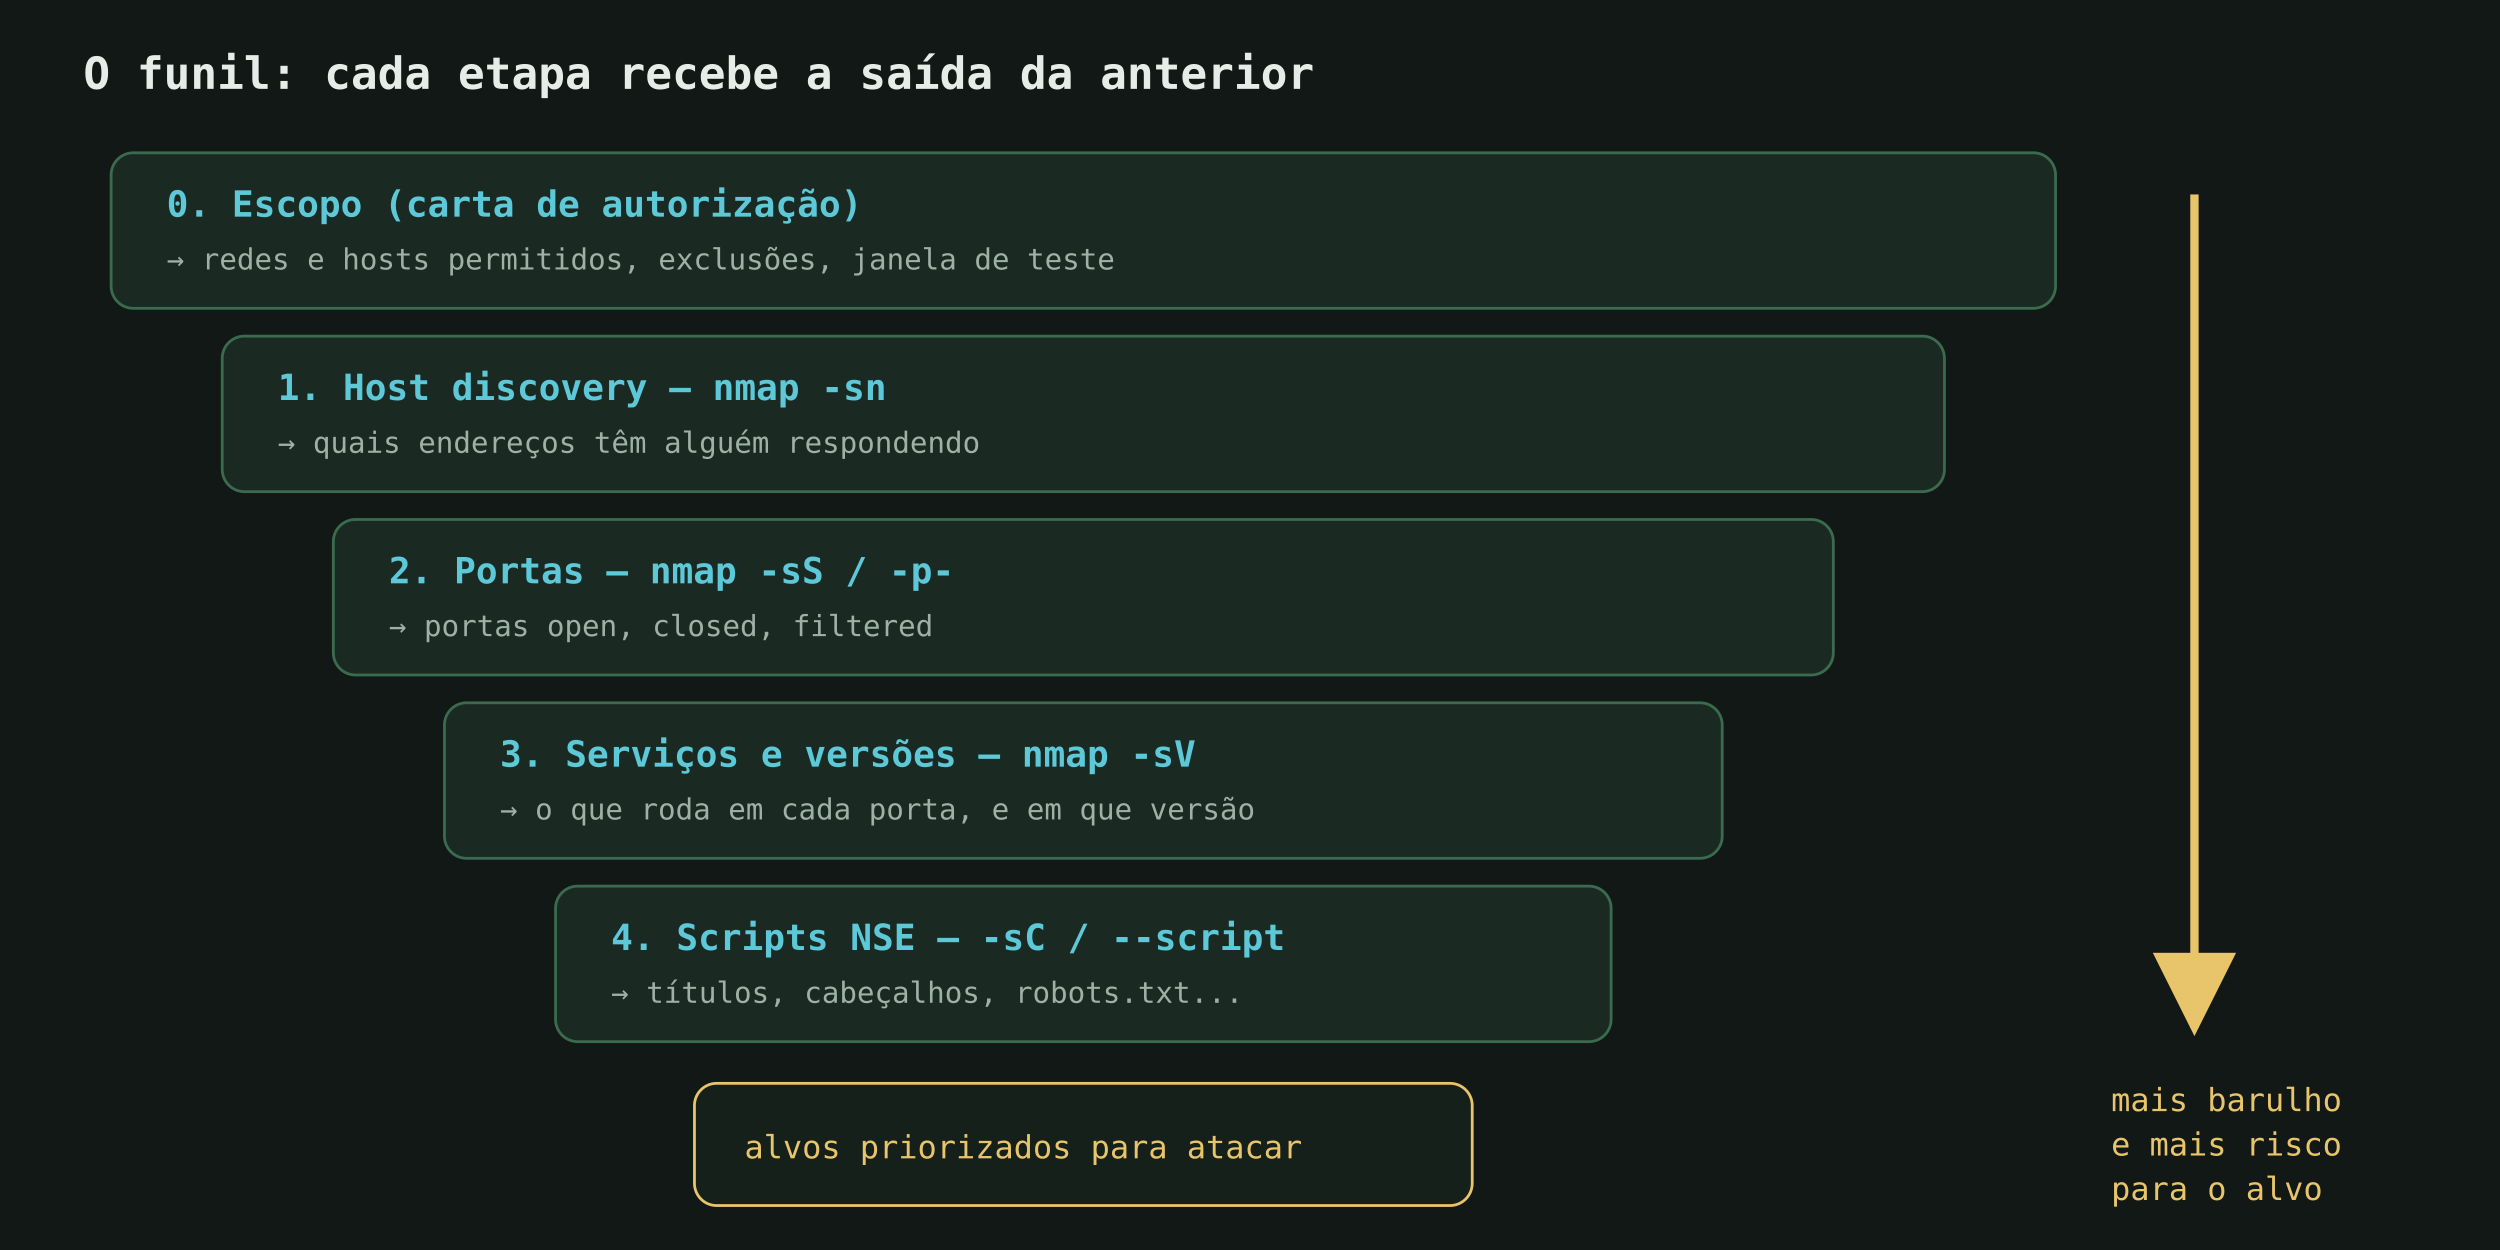
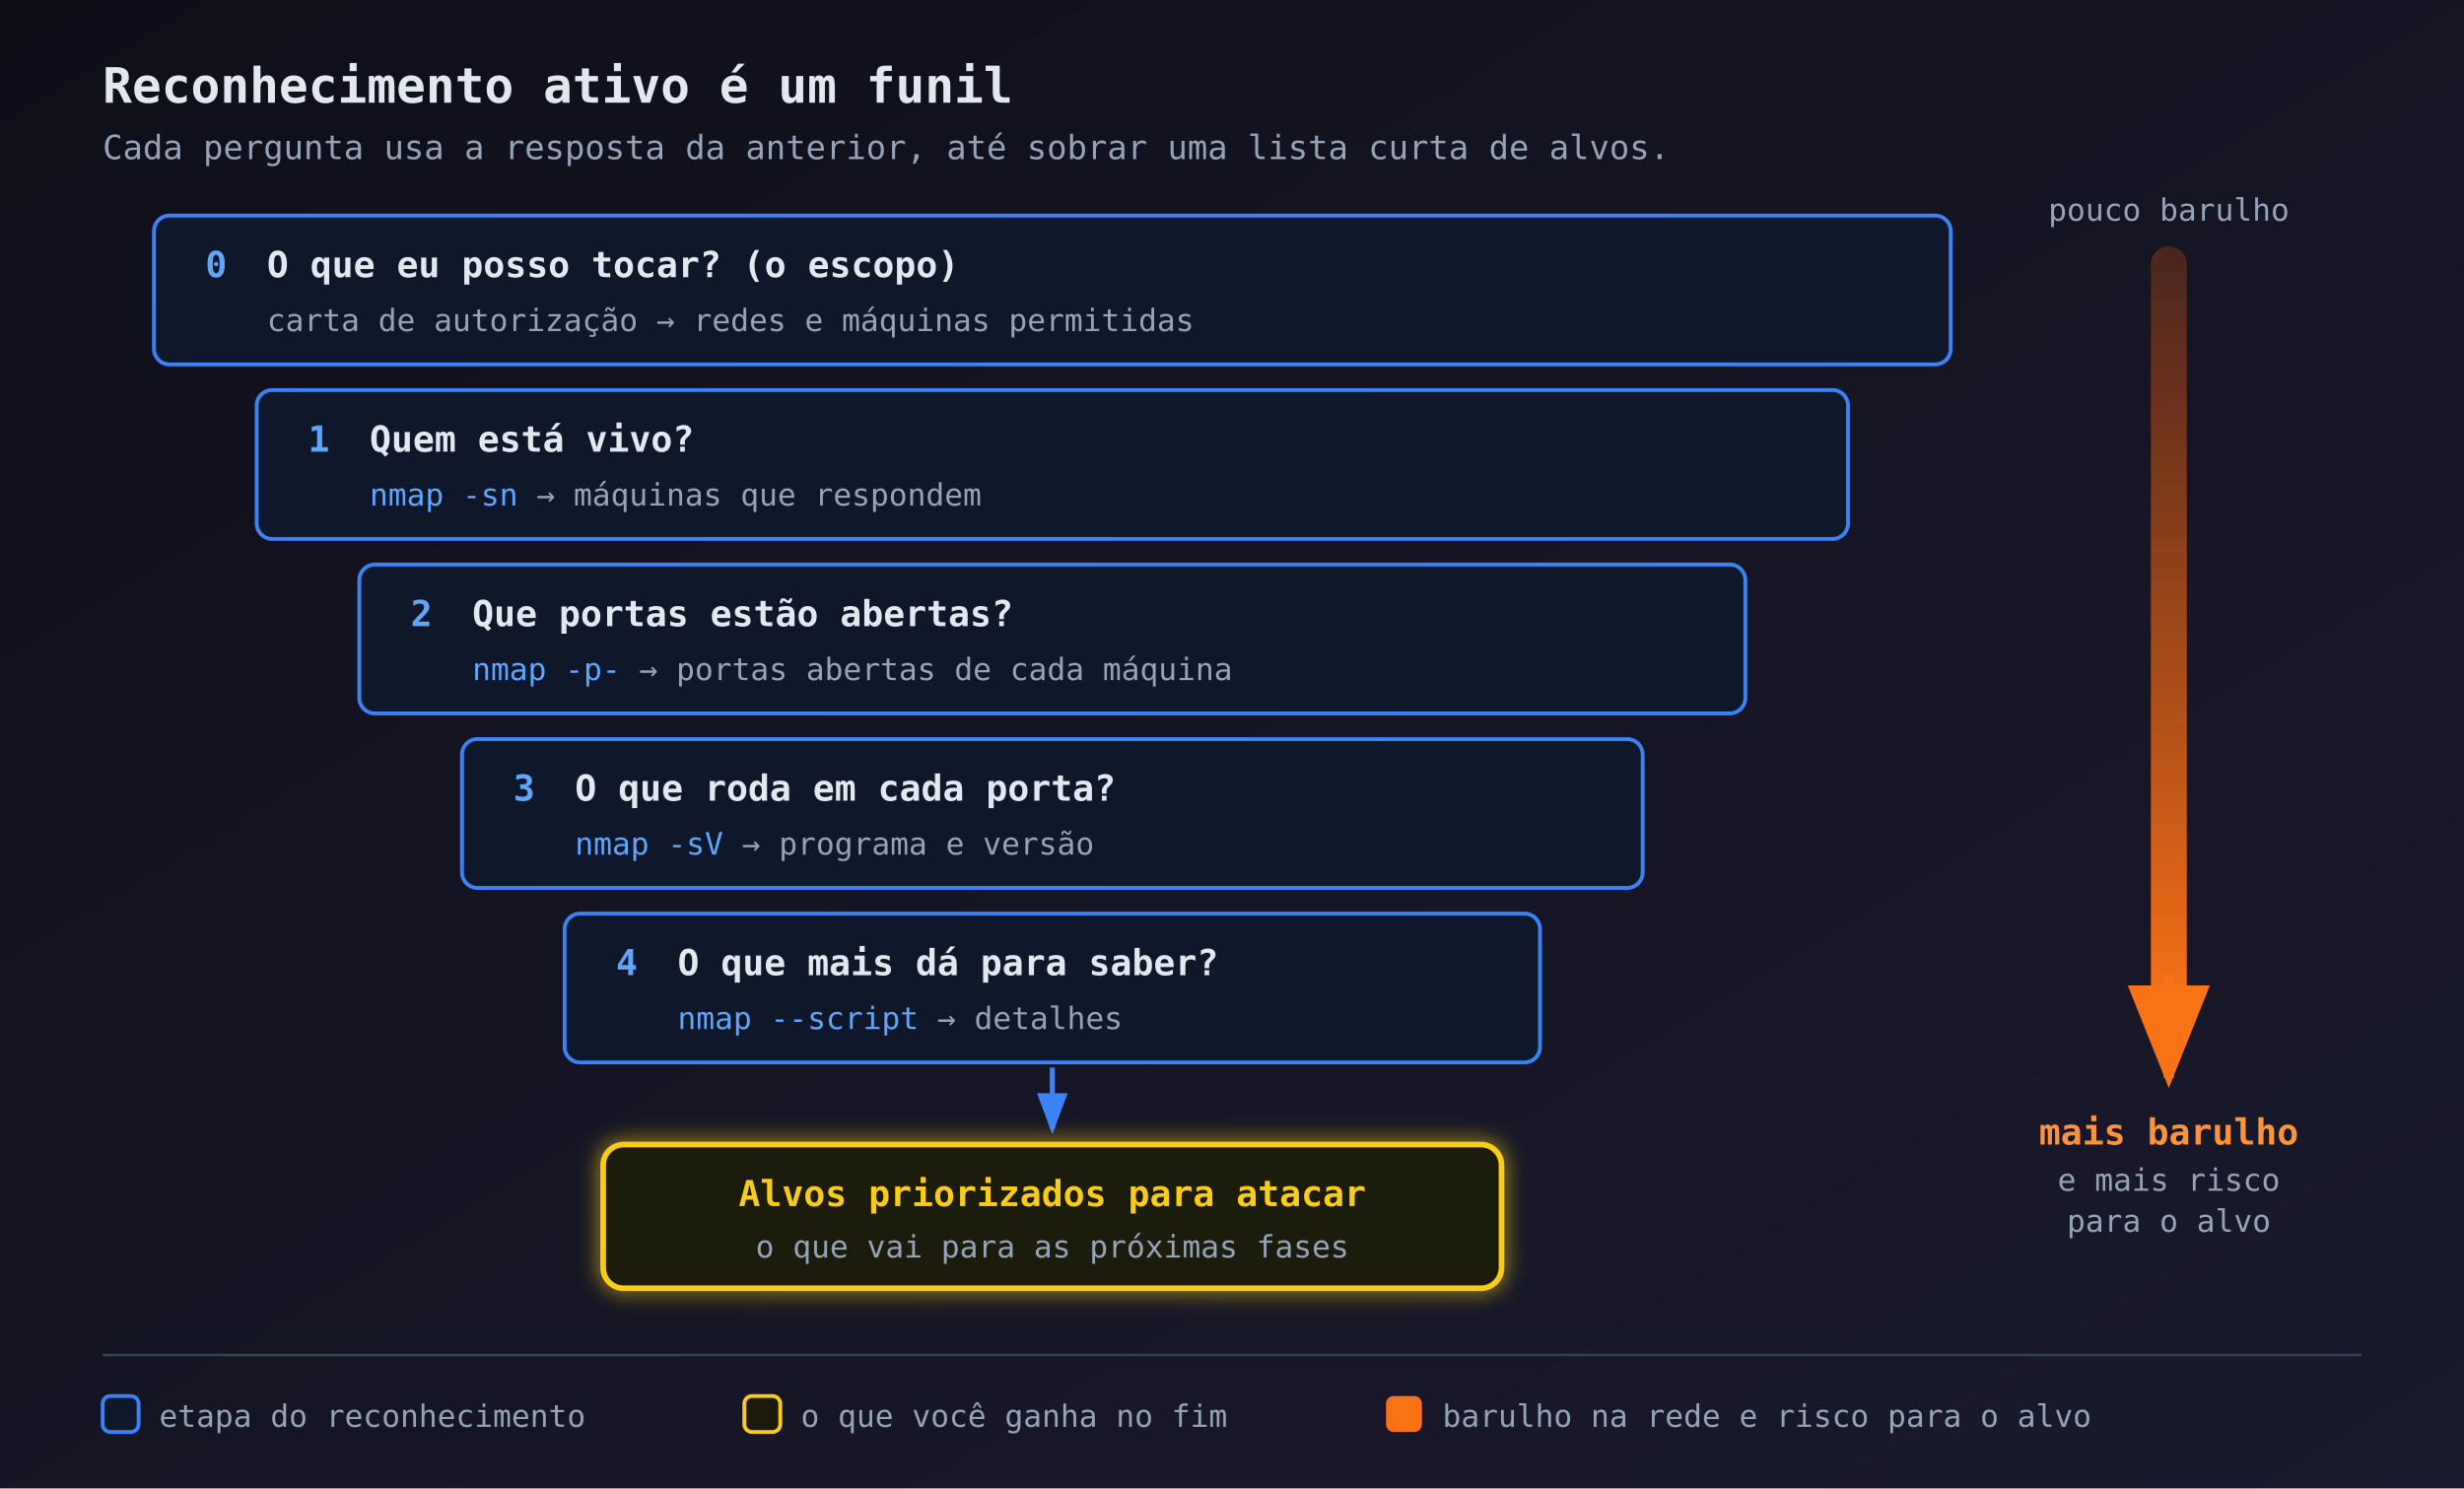
- <svg xmlns="http://www.w3.org/2000/svg" viewBox="0 0 900 450" role="img" aria-labelledby="t d">
+ <svg xmlns="http://www.w3.org/2000/svg" viewBox="0 0 960 580" width="960" height="580" role="img" aria-labelledby="t d">
  <style>
-     text { font-family: ui-monospace, "DejaVu Sans Mono", Menlo, Consolas, monospace; fill: #e6ede8; }
-     .t { font-size: 16px; font-weight: 700; }
-     .h { font-size: 13px; font-weight: 700; fill: #5cc8d8; }
-     .b { font-size: 11.5px; }
-     .s { font-size: 10.5px; fill: #9fb0a6; }
-     .y { fill: #e8c46a; }
+     text { font-family: 'SF Mono', 'Fira Code', 'Cascadia Code', 'DejaVu Sans Mono', 'Courier New', monospace; fill: #e2e8f0; }
+     .title { font-size: 19px; font-weight: 700; }
+     .sub { font-size: 13px; fill: #94a3b8; }
+     .q { font-size: 14px; font-weight: 700; }
+     .o { font-size: 12px; fill: #94a3b8; }
+     .cmd { fill: #60a5fa; }
+     .n { font-size: 14px; font-weight: 700; fill: #60a5fa; }
+     .gold { fill: #facc15; }
+     .orange { fill: #fb923c; }
+     .leg { font-size: 12px; fill: #94a3b8; }
  </style>
  <defs>
-     <marker id="ar" markerWidth="10" markerHeight="10" refX="9" refY="5" orient="auto">
-       <path d="M0,0 L10,5 L0,10 z" fill="#e8c46a" />
+     <linearGradient id="bg-grad" x1="0%" y1="0%" x2="100%" y2="100%">
+       <stop offset="0%" stop-color="#0f0f1a" />
+       <stop offset="100%" stop-color="#1a1a2e" />
+     </linearGradient>
+     <linearGradient id="noise" x1="0" y1="0" x2="0" y2="1">
+       <stop offset="0%" stop-color="#ea580c" stop-opacity="0.25" />
+       <stop offset="100%" stop-color="#f97316" stop-opacity="1" />
+     </linearGradient>
+     <marker id="arrow-orange" markerWidth="10" markerHeight="8" refX="9" refY="4" orient="auto">
+       <polygon points="0 0, 10 4, 0 8" fill="#f97316" />
    </marker>
+     <marker id="arrow-blue" markerWidth="8" markerHeight="6" refX="7" refY="3" orient="auto">
+       <polygon points="0 0, 8 3, 0 6" fill="#3b82f6" />
+     </marker>
+     <filter id="glow-gold" x="-20%" y="-40%" width="140%" height="180%">
+       <feGaussianBlur stdDeviation="4" result="blur" />
+       <feMerge>
+         <feMergeNode in="blur" />
+         <feMergeNode in="SourceGraphic" />
+       </feMerge>
+     </filter>
  </defs>
-   <rect width="900" height="450" fill="#121815" />
-   <text class="t" x="30" y="32">O funil: cada etapa recebe a saída da anterior</text>
-   <rect x="40" y="55" width="700" height="56" rx="8" fill="#1a2a22" stroke="#3b6b4f" />
-   <text class="h" x="60" y="78">0. Escopo (carta de autorização)</text>
-   <text class="s" x="60" y="97">→ redes e hosts permitidos, exclusões, janela de teste</text>
-   <rect x="80" y="121" width="620" height="56" rx="8" fill="#1a2a22" stroke="#3b6b4f" />
-   <text class="h" x="100" y="144">1. Host discovery — nmap -sn</text>
-   <text class="s" x="100" y="163">→ quais endereços têm alguém respondendo</text>
-   <rect x="120" y="187" width="540" height="56" rx="8" fill="#1a2a22" stroke="#3b6b4f" />
-   <text class="h" x="140" y="210">2. Portas — nmap -sS / -p-</text>
-   <text class="s" x="140" y="229">→ portas open, closed, filtered</text>
-   <rect x="160" y="253" width="460" height="56" rx="8" fill="#1a2a22" stroke="#3b6b4f" />
-   <text class="h" x="180" y="276">3. Serviços e versões — nmap -sV</text>
-   <text class="s" x="180" y="295">→ o que roda em cada porta, e em que versão</text>
-   <rect x="200" y="319" width="380" height="56" rx="8" fill="#1a2a22" stroke="#3b6b4f" />
-   <text class="h" x="220" y="342">4. Scripts NSE — -sC / --script</text>
-   <text class="s" x="220" y="361">→ títulos, cabeçalhos, robots.txt...</text>
-   <rect x="250" y="390" width="280" height="44" rx="8" fill="#16201b" stroke="#e8c46a" />
-   <text class="b y" x="268" y="417">alvos priorizados para atacar</text>
-   <line x1="790" y1="70" x2="790" y2="370" stroke="#e8c46a" stroke-width="3" marker-end="url(#ar)" />
-   <text class="b y" x="760" y="400">mais barulho</text>
-   <text class="b y" x="760" y="416">e mais risco</text>
-   <text class="b y" x="760" y="432">para o alvo</text>
+   <rect width="960" height="580" fill="url(#bg-grad)" />
+   <text class="title" x="40" y="40">Reconhecimento ativo é um funil</text>
+   <text class="sub" x="40" y="62">Cada pergunta usa a resposta da anterior, até sobrar uma lista curta de alvos.</text>
+   <rect x="60" y="84" width="700" height="58" rx="6" fill="#0f172a" stroke="#3b82f6" stroke-width="1.5" />
+   <text class="n" x="80" y="108">0</text>
+   <text class="q" x="104" y="108">O que eu posso tocar? (o escopo)</text>
+   <text class="o" x="104" y="129">carta de autorização → redes e máquinas permitidas</text>
+   <rect x="100" y="152" width="620" height="58" rx="6" fill="#0f172a" stroke="#3b82f6" stroke-width="1.5" />
+   <text class="n" x="120" y="176">1</text>
+   <text class="q" x="144" y="176">Quem está vivo?</text>
+   <text class="o" x="144" y="197">
+     <tspan class="cmd">nmap -sn</tspan> → máquinas que respondem</text>
+   <rect x="140" y="220" width="540" height="58" rx="6" fill="#0f172a" stroke="#3b82f6" stroke-width="1.5" />
+   <text class="n" x="160" y="244">2</text>
+   <text class="q" x="184" y="244">Que portas estão abertas?</text>
+   <text class="o" x="184" y="265">
+     <tspan class="cmd">nmap -p-</tspan> → portas abertas de cada máquina</text>
+   <rect x="180" y="288" width="460" height="58" rx="6" fill="#0f172a" stroke="#3b82f6" stroke-width="1.5" />
+   <text class="n" x="200" y="312">3</text>
+   <text class="q" x="224" y="312">O que roda em cada porta?</text>
+   <text class="o" x="224" y="333">
+     <tspan class="cmd">nmap -sV</tspan> → programa e versão</text>
+   <rect x="220" y="356" width="380" height="58" rx="6" fill="#0f172a" stroke="#3b82f6" stroke-width="1.5" />
+   <text class="n" x="240" y="380">4</text>
+   <text class="q" x="264" y="380">O que mais dá para saber?</text>
+   <text class="o" x="264" y="401">
+     <tspan class="cmd">nmap --script</tspan> → detalhes</text>
+   <line x1="410" y1="416" x2="410" y2="440" stroke="#3b82f6" stroke-width="2" marker-end="url(#arrow-blue)" />
+   <rect x="235" y="446" width="350" height="56" rx="8" fill="#1c1a0b" stroke="#facc15" stroke-width="2.2" filter="url(#glow-gold)" />
+   <text class="q gold" x="410" y="470" text-anchor="middle">Alvos priorizados para atacar</text>
+   <text class="o" x="410" y="490" text-anchor="middle">o que vai para as próximas fases</text>
+   <rect data-graph-role="decoration" x="838" y="96" width="14" height="300" rx="7" fill="url(#noise)" />
+   <line x1="845" y1="380" x2="845" y2="420" stroke="#f97316" stroke-width="4" marker-end="url(#arrow-orange)" />
+   <text class="leg orange" x="845" y="86" text-anchor="middle">pouco barulho</text>
+   <text class="q orange" x="845" y="446" text-anchor="middle">mais barulho</text>
+   <text class="o" x="845" y="464" text-anchor="middle">e mais risco</text>
+   <text class="o" x="845" y="480" text-anchor="middle">para o alvo</text>
+   <line x1="40" y1="528" x2="920" y2="528" stroke="#334155" stroke-width="1" />
+   <rect x="40" y="544" width="14" height="14" rx="3" fill="#0f172a" stroke="#3b82f6" stroke-width="1.5" />
+   <text class="leg" x="62" y="556">etapa do reconhecimento</text>
+   <rect x="290" y="544" width="14" height="14" rx="3" fill="#1c1a0b" stroke="#facc15" stroke-width="1.5" />
+   <text class="leg" x="312" y="556">o que você ganha no fim</text>
+   <rect x="540" y="544" width="14" height="14" rx="3" fill="#f97316" />
+   <text class="leg" x="562" y="556">barulho na rede e risco para o alvo</text>
</svg>
